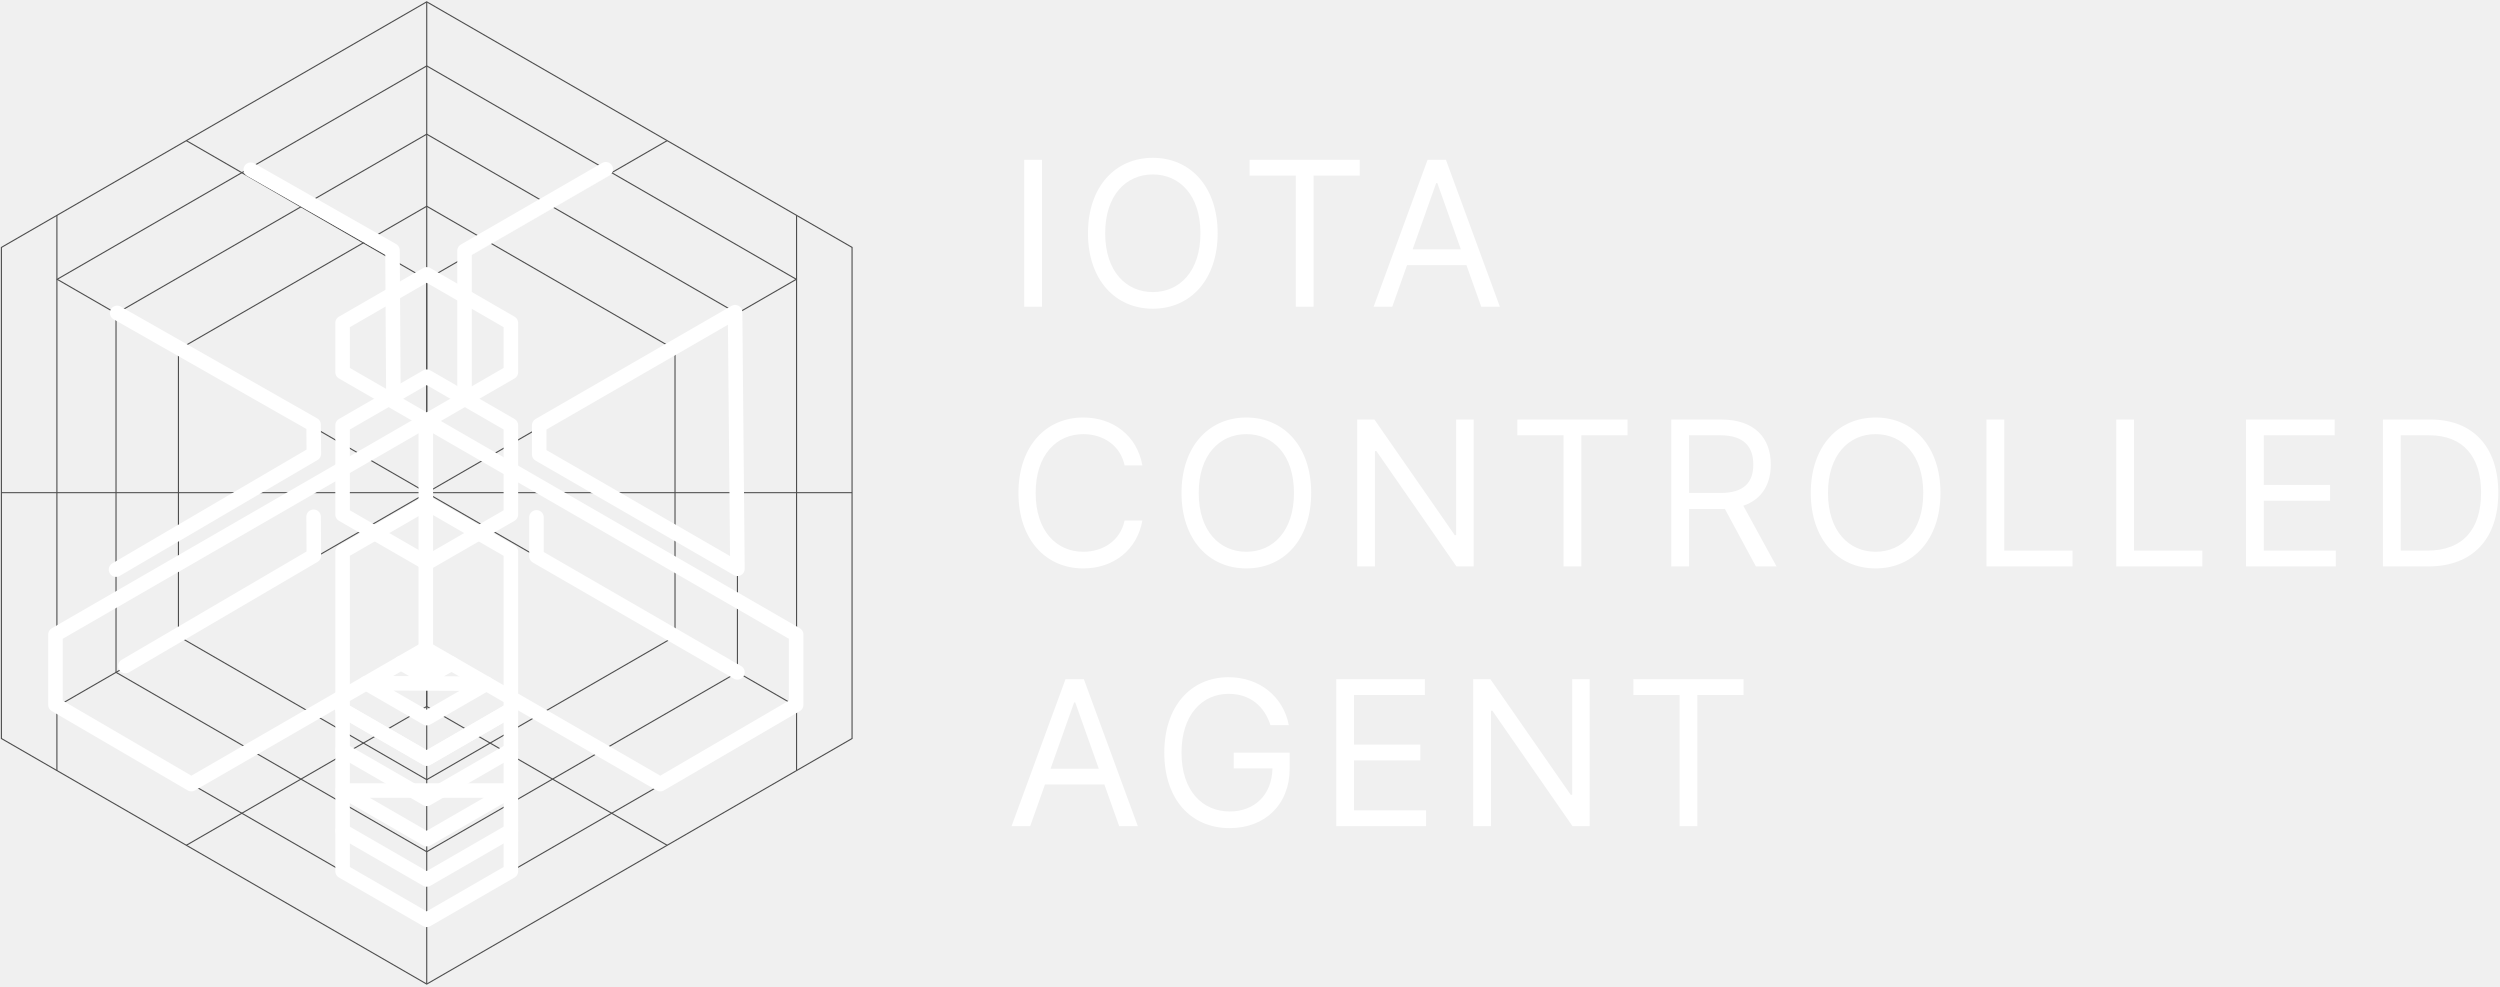
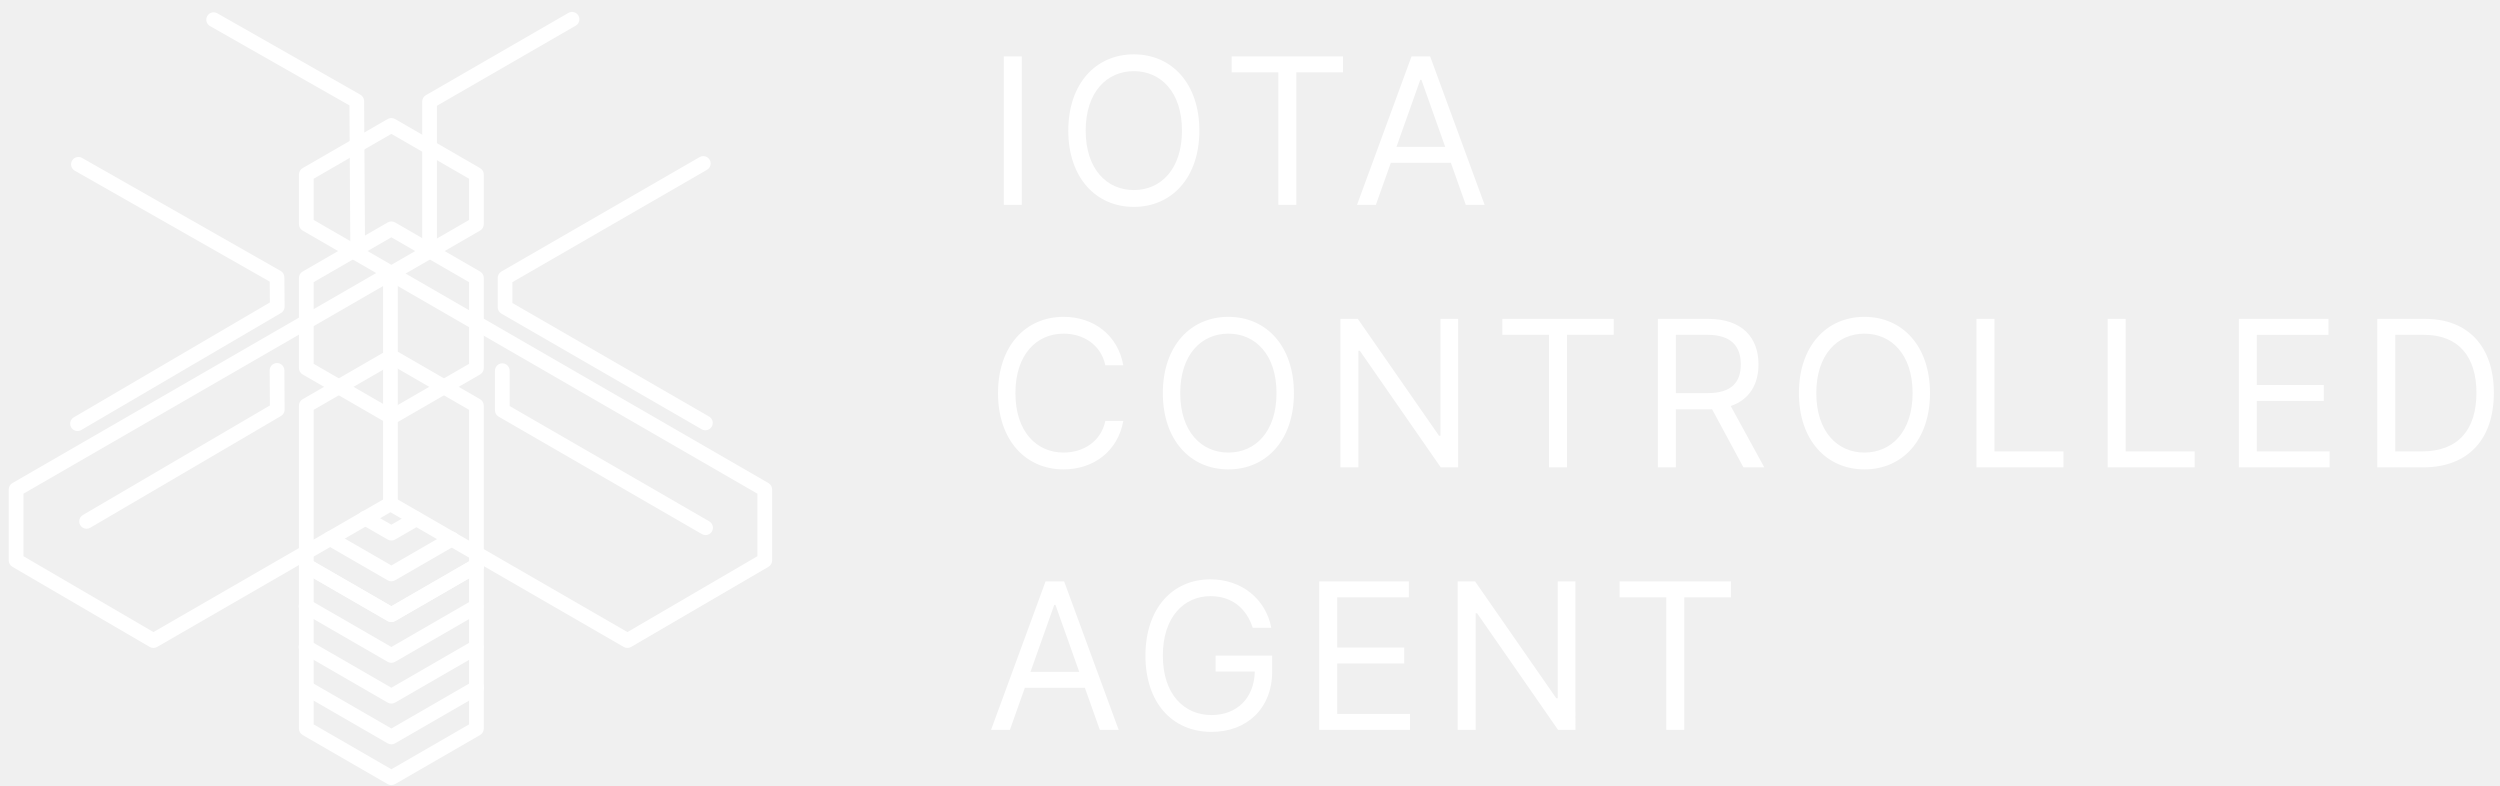
- <svg xmlns="http://www.w3.org/2000/svg" xmlns:xlink="http://www.w3.org/1999/xlink" width="722" height="285">
-   <defs>
-     <path id="a" d="M.404 71.447v141.837l122.835 70.919 122.834-70.919V71.447L123.239.529z" />
-   </defs>
-   <g fill="none" fill-rule="evenodd">
-     <mask id="b" fill="#fff">
-       <use xlink:href="#a" />
-     </mask>
-     <g mask="url(#b)" stroke="#4D4D4D" stroke-width=".32">
-       <path d="M16.432 80.701v123.33l106.807 61.665 106.808-61.665V80.701L123.239 19.036z" />
-       <path d="M51.533 100.966v82.799l71.706 41.401 71.706-41.401v-82.799l-71.706-41.399-71.706 41.399z" />
-       <path d="M33.507 90.559v103.614l89.731 51.807 89.732-51.807V90.559l-89.732-51.807z" />
-       <path d="M-90.375 80.701v123.33l106.807 61.665 106.807-61.665V80.701L16.432 19.036zM123.239 80.701v123.33l106.807 61.665 106.807-61.665V80.701L230.046 19.036z" />
-       <path d="M16.432 204.031v123.331l106.807 61.664 106.808-61.664V204.031l-106.808-61.665-106.807 61.665zm0-246.741V80.62l106.807 61.665L230.047 80.62V-42.71l-106.808-61.665L16.432-42.71zm106.806-61.665v493.402-493.402zm213.615 246.66H-90.375h427.228z" />
-     </g>
-     <path stroke="#4D4D4D" stroke-width=".32" d="M.404 71.447v141.837l122.834 70.919 122.835-70.919V71.447L123.238.529z" />
-     <g stroke-linecap="round" stroke-linejoin="round" stroke="#FFF" stroke-width="4.2">
-       <path d="M98.936 159.305v92.298l24.304 14.032 24.302-14.032v-92.298l-24.302-14.031z" />
-       <path d="M229.929 203.547V183.26l-106.956-61.752L16.017 183.26v20.287l39.239 22.899 67.717-39.097 67.717 39.097 39.239-22.899zM98.936 228.312l24.304 14.031 24.302-14.031H98.936z" />
-       <path d="M98.936 216.667l24.304 14.031 24.302-14.031" />
-       <path d="M98.936 205.021l24.304 14.031 24.302-14.031m-48.606 34.937l24.304 14.031 24.302-14.031" />
-       <path d="M98.936 205.021l24.304 14.031 24.302-14.031" />
-       <path d="M105.736 197.301l17.503 10.105 17.236-9.951-34.739-.154zm10.086-5.823l7.417 4.283 7.151-4.129-14.568-.154zm-16.886-68.652v25.761l24.304 14.031 24.302-14.031v-25.761l-24.302-14.031-24.304 14.031z" />
-       <path d="M98.936 93.276v14.201l24.304 14.031 24.302-14.031V93.276L123.24 79.245 98.936 93.276zm114.034 70.986l-57.245-33.05v-8.386l56.567-32.66.678 74.096z" />
-       <path d="M134.153 115.207v-42.77l40.79-23.55m-61.322 66.19l-.27-42.769-40.939-23.291M33.507 164.508l57.133-33.47-.072-8.385-56.737-32.281m2.387 101.978l54.421-31.881-.07-11.221m122.401 44.924l-58.034-33.531V149.42m-31.964-27.912v65.842" />
-     </g>
-     <g fill="#FFF" fill-rule="nonzero">
-       <path d="M295.786 46.155h5.137V88.58h-5.137V46.155zm55.871 21.212c0-13.425-7.871-21.792-18.725-21.792-10.855 0-18.725 8.367-18.725 21.792 0 13.421 7.87 21.792 18.725 21.792 10.854 0 18.725-8.371 18.725-21.792zm-4.971 0c0 11.021-6.05 16.984-13.754 16.984-7.705 0-13.755-5.963-13.755-16.984 0-11.02 6.05-16.987 13.755-16.987 7.704 0 13.754 5.966 13.754 16.987zm14.196-16.654h13.341V88.58h5.138V50.713h13.337v-4.558h-31.816v4.558zM402.09 88.58l4.267-12.017h17.154l4.266 12.017h5.384l-15.575-42.425h-5.304l-15.58 42.425h5.388zm5.883-16.575l6.796-19.138h.33l6.795 19.138h-13.921zm-78.05 62.408c-1.575-8.7-8.537-13.837-17.07-13.837-10.855 0-18.726 8.366-18.726 21.791 0 13.421 7.871 21.792 18.725 21.792 8.534 0 15.496-5.138 17.071-13.838h-5.137c-1.242 5.884-6.3 9.03-11.934 9.03-7.704 0-13.754-5.963-13.754-16.984 0-11.02 6.05-16.987 13.754-16.987 5.634 0 10.692 3.15 11.934 9.033h5.137zm48.747 7.954c0-13.425-7.872-21.791-18.726-21.791s-18.725 8.366-18.725 21.791c0 13.421 7.87 21.792 18.725 21.792 10.854 0 18.725-8.37 18.725-21.792h.001zm-4.972 0c0 11.021-6.05 16.984-13.754 16.984s-13.754-5.963-13.754-16.984c0-11.02 6.05-16.987 13.754-16.987s13.754 5.966 13.754 16.987zm51.896-21.212h-5.054v33.391h-.413l-23.2-33.391h-4.97v42.425h5.133v-33.313h.417l23.116 33.313h4.971v-42.425zm12.621 4.558h13.342v37.867h5.137v-37.867h13.342v-4.558h-31.821v4.558zm44.442 37.867h5.137v-16.575h9.28c.374 0 .724 0 1.079-.021l8.945 16.596h5.967l-9.592-17.525c5.409-1.846 7.934-6.259 7.934-11.892 0-7.5-4.471-13.008-14.417-13.008h-14.333v42.425zm5.137-21.213v-16.654h9.03c6.879 0 9.529 3.354 9.529 8.45 0 5.096-2.65 8.204-9.446 8.204h-9.113zm72.613 0c0-13.425-7.875-21.791-18.73-21.791-10.854 0-18.724 8.366-18.724 21.791 0 13.421 7.87 21.792 18.725 21.792 10.854 0 18.729-8.37 18.729-21.792zm-4.971 0c0 11.021-6.05 16.984-13.758 16.984-7.705 0-13.755-5.963-13.755-16.984 0-11.02 6.05-16.987 13.755-16.987 7.708 0 13.758 5.966 13.758 16.987zm18.254 21.213h24.858v-4.559h-19.72v-37.866h-5.138v42.425zm37.48 0h24.858v-4.559h-19.721v-37.866h-5.138v42.425h.001zm37.478 0h25.934v-4.559h-20.796v-14.416h19.142v-4.559h-19.142v-14.333h20.467v-4.558h-25.605v42.425zm52.642 0c12.925 0 20.217-8.038 20.217-21.296 0-13.175-7.292-21.13-19.638-21.13H688.2v42.426h13.091-.001zm-7.954-4.559v-33.308h8.204c9.942 0 14.996 6.296 14.996 16.57 0 10.36-5.054 16.738-15.575 16.738h-7.625zM297.523 238.58l4.267-12.017h17.154l4.267 12.017h5.387l-15.579-42.425h-5.304L292.14 238.58h5.383zm5.884-16.575l6.795-19.138h.33l6.795 19.138h-13.92zm63.495-12.592h5.305c-1.575-8.204-8.45-13.837-17.4-13.837-10.875 0-18.559 8.366-18.559 21.791 0 13.421 7.621 21.792 18.892 21.792 10.108 0 17.317-6.733 17.317-17.238v-4.554h-16.159v4.554h11.188c-.146 7.625-5.159 12.43-12.346 12.43-7.875 0-13.92-5.963-13.92-16.984 0-11.02 6.045-16.987 13.587-16.987 6.133 0 10.295 3.458 12.095 9.033zm19.005 29.167h25.933v-4.559h-20.796v-14.416h19.142v-4.559h-19.142v-14.333h20.467v-4.558h-25.604v42.425zm73.191-42.425h-5.054v33.391h-.417l-23.2-33.391h-4.97v42.425h5.137v-33.313h.413l23.12 33.313h4.971v-42.425zm12.622 4.558h13.34v37.867h5.138v-37.867h13.338v-4.558h-31.817v4.558h.001z" />
+ <svg xmlns="http://www.w3.org/2000/svg" width="156" height="49">
+   <g fill="#FFF" fill-rule="nonzero">
+     <path d="M18.655 25.309c0-.164.087-.315.229-.397l5.308-3.065a.459.459 0 0 1 .459 0l5.307 3.065c.142.082.23.233.23.397v20.158a.459.459 0 0 1-.23.397l-5.307 3.065a.459.459 0 0 1-.46 0l-5.307-3.065a.459.459 0 0 1-.23-.397V25.309zm.917 19.893l4.85 2.8 4.848-2.8V25.574l-4.849-2.8-4.85 2.8v19.628z" />
+     <path d="M9.803 40.37a.459.459 0 0 1-.46-.001l-8.57-5.001a.459.459 0 0 1-.228-.397v-4.43c0-.164.087-.315.23-.397l23.359-13.487a.459.459 0 0 1 .458 0l23.36 13.487c.141.082.229.233.229.397v4.43a.459.459 0 0 1-.228.397l-8.57 5a.459.459 0 0 1-.46.002l-14.56-8.407-14.56 8.407zm37.46-9.564l-22.9-13.222-22.9 13.222v3.902l8.112 4.734 14.559-8.405a.459.459 0 0 1 .458 0l14.56 8.405 8.111-4.734v-3.902z" />
+     <path d="M24.421 42.915l5.078-2.932a.459.459 0 0 1 .46.794l-5.308 3.065a.459.459 0 0 1-.46 0l-5.307-3.065a.459.459 0 1 1 .459-.794l5.078 2.932z" />
+     <path d="M29.5 37.44a.459.459 0 0 1 .458.794l-5.307 3.064a.459.459 0 0 1-.46 0l-5.307-3.064a.459.459 0 1 1 .459-.794l5.078 2.932L29.5 37.44z" />
+     <path d="M29.5 34.896a.459.459 0 1 1 .458.795l-5.307 3.064a.459.459 0 0 1-.46 0l-5.307-3.064a.459.459 0 1 1 .459-.795l5.078 2.932 5.078-2.932zM29.5 42.526a.459.459 0 1 1 .458.795l-5.307 3.064a.459.459 0 0 1-.46 0l-5.307-3.064a.459.459 0 1 1 .459-.795l5.078 2.932 5.078-2.932z" />
+     <path d="M29.5 34.896a.459.459 0 1 1 .458.795l-5.307 3.064a.459.459 0 0 1-.46 0l-5.307-3.064a.459.459 0 1 1 .459-.795l5.078 2.932 5.078-2.932z" />
+     <path d="M27.956 33.244a.459.459 0 1 1 .459.794l-3.765 2.174a.459.459 0 0 1-.458 0l-3.823-2.207a.459.459 0 0 1 .459-.795l3.593 2.075 3.535-2.041z" />
+     <path d="M25.753 31.972a.459.459 0 0 1 .46.794l-1.563.902a.459.459 0 0 1-.458 0l-1.62-.935a.459.459 0 1 1 .458-.795l1.391.803 1.332-.769zM18.655 17.342c0-.164.087-.315.229-.397l5.308-3.065a.459.459 0 0 1 .459 0l5.307 3.065c.142.082.23.233.23.397v5.626a.459.459 0 0 1-.23.397l-5.307 3.065a.459.459 0 0 1-.46 0l-5.307-3.065a.459.459 0 0 1-.23-.397v-5.626zm.917 5.361l4.85 2.8 4.848-2.8v-5.096l-4.849-2.8-4.85 2.8v5.096z" />
+     <path d="M18.655 10.888c0-.164.087-.315.229-.397l5.308-3.064a.459.459 0 0 1 .459 0l5.307 3.064c.142.082.23.233.23.397v3.102a.459.459 0 0 1-.23.397l-5.307 3.064a.459.459 0 0 1-.46 0l-5.307-3.064a.459.459 0 0 1-.23-.397v-3.102zm.917 2.837l4.85 2.8 4.848-2.8v-2.572l-4.849-2.8-4.85 2.8v2.572zM44.248 25.994a.459.459 0 0 1-.459.795L31.287 19.57a.459.459 0 0 1-.23-.397v-1.832c0-.164.088-.315.23-.397L43.64 9.812a.459.459 0 1 1 .459.794l-12.125 7v1.303l12.273 7.085z" />
+     <path d="M27.263 6.602v9.076a.459.459 0 0 1-.917 0V6.337c0-.164.087-.315.23-.397L35.483.797a.459.459 0 0 1 .459.794l-8.68 5.01zM21.805 6.577L13.094 1.62a.459.459 0 0 1 .453-.798l8.941 5.087c.143.081.231.232.232.396l.06 9.34a.459.459 0 1 1-.918.007l-.057-9.076zM4.667 10.653a.459.459 0 1 1 .454-.798l12.391 7.05c.143.081.23.232.232.395l.016 1.832a.459.459 0 0 1-.227.4l-12.478 7.31a.459.459 0 0 1-.463-.792l12.248-7.176-.01-1.302-12.163-6.92zM16.827 23.115a.459.459 0 1 1 .918-.005l.015 2.45a.459.459 0 0 1-.227.399L5.647 32.922a.459.459 0 1 1-.463-.792l11.657-6.829-.014-2.186zM44.248 32.527a.459.459 0 1 1-.46.794l-12.674-7.323a.459.459 0 0 1-.229-.397v-2.45a.459.459 0 1 1 .917 0v2.185l12.446 7.19zM23.904 17.054a.459.459 0 1 1 .917 0v14.38a.459.459 0 1 1-.917 0v-14.38z" />
+     <g>
+       <path d="M62.638 3.518h1.122v9.266h-1.122zM74.84 8.15c0-2.932-1.718-4.759-4.089-4.759-2.37 0-4.09 1.827-4.09 4.76 0 2.93 1.72 4.759 4.09 4.759s4.09-1.828 4.09-4.76zm-1.085 0c0 2.407-1.321 3.71-3.004 3.71s-3.004-1.303-3.004-3.71 1.321-3.71 3.004-3.71 3.004 1.303 3.004 3.71zM76.855 4.513h2.914v8.27h1.122v-8.27h2.913v-.995h-6.949zM85.855 12.783l.932-2.624h3.747l.931 2.624h1.176L89.24 3.518H88.08l-3.402 9.265h1.176zm1.285-3.62l1.484-4.18h.072l1.484 4.18h-3.04zM70.094 22.793c-.344-1.9-1.865-3.022-3.728-3.022-2.37 0-4.09 1.827-4.09 4.76 0 2.93 1.72 4.759 4.09 4.759 1.863 0 3.384-1.122 3.728-3.022h-1.122c-.271 1.285-1.376 1.972-2.606 1.972-1.683 0-3.004-1.303-3.004-3.71 0-2.406 1.321-3.71 3.004-3.71 1.23 0 2.335.688 2.606 1.973h1.122zM80.74 24.53c0-2.932-1.719-4.759-4.09-4.759-2.37 0-4.089 1.827-4.089 4.76 0 2.93 1.719 4.759 4.09 4.759 2.37 0 4.09-1.828 4.09-4.76zm-1.086 0c0 2.407-1.32 3.71-3.003 3.71s-3.004-1.303-3.004-3.71c0-2.406 1.321-3.71 3.004-3.71 1.682 0 3.003 1.304 3.003 3.71zM90.989 19.898h-1.104v7.292h-.09l-5.067-7.292h-1.086v9.265h1.121v-7.275h.091l5.049 7.275h1.086zM93.745 20.893h2.914v8.27h1.122v-8.27h2.914v-.995h-6.95zM103.451 29.163h1.122v-3.62h2.027c.082 0 .158 0 .235-.004l1.954 3.624h1.303l-2.095-3.827c1.182-.403 1.733-1.367 1.733-2.597 0-1.638-.976-2.841-3.149-2.841h-3.13v9.265zm1.122-4.633v-3.637h1.972c1.502 0 2.081.733 2.081 1.846s-.579 1.791-2.063 1.791h-1.99zM120.432 24.53c0-2.932-1.72-4.759-4.09-4.759-2.371 0-4.09 1.827-4.09 4.76 0 2.93 1.719 4.759 4.09 4.759 2.37 0 4.09-1.828 4.09-4.76zm-1.086 0c0 2.407-1.321 3.71-3.005 3.71-1.682 0-3.004-1.303-3.004-3.71 0-2.406 1.322-3.71 3.004-3.71 1.684 0 3.005 1.304 3.005 3.71zM123.333 29.163h5.429v-.995h-4.307v-8.27h-1.122zM131.518 29.163h5.43v-.995h-4.308v-8.27h-1.122zM139.704 29.163h5.664v-.995h-4.542v-3.149h4.18v-.995h-4.18v-3.13h4.47v-.996h-5.592v9.265zM151.2 29.163c2.823 0 4.416-1.755 4.416-4.65 0-2.878-1.593-4.615-4.289-4.615h-2.986v9.265h2.86zm-1.737-.995v-7.275h1.792c2.171 0 3.275 1.375 3.275 3.62 0 2.262-1.104 3.655-3.401 3.655h-1.666zM63.018 45.543l.932-2.624h3.746l.932 2.624h1.177l-3.403-9.265h-1.158l-3.402 9.265h1.176zm1.285-3.62l1.484-4.18h.072l1.484 4.18h-3.04zM78.17 39.173h1.159c-.344-1.791-1.846-3.022-3.8-3.022-2.376 0-4.054 1.827-4.054 4.76 0 2.93 1.665 4.759 4.126 4.759 2.208 0 3.782-1.47 3.782-3.765v-.995h-3.529v.995h2.444c-.032 1.665-1.127 2.715-2.697 2.715-1.72 0-3.04-1.303-3.04-3.71 0-2.406 1.32-3.71 2.968-3.71 1.34 0 2.248.756 2.641 1.973zM82.32 45.543h5.665v-.995h-4.542v-3.149h4.18v-.995h-4.18v-3.13h4.47v-.996H82.32v9.265zM98.306 36.278h-1.104v7.292h-.091l-5.067-7.292H90.96v9.265h1.122v-7.275h.09l5.05 7.275h1.085zM101.062 37.273h2.914v8.27h1.122v-8.27h2.913v-.995h-6.949z" />
    </g>
  </g>
</svg>
